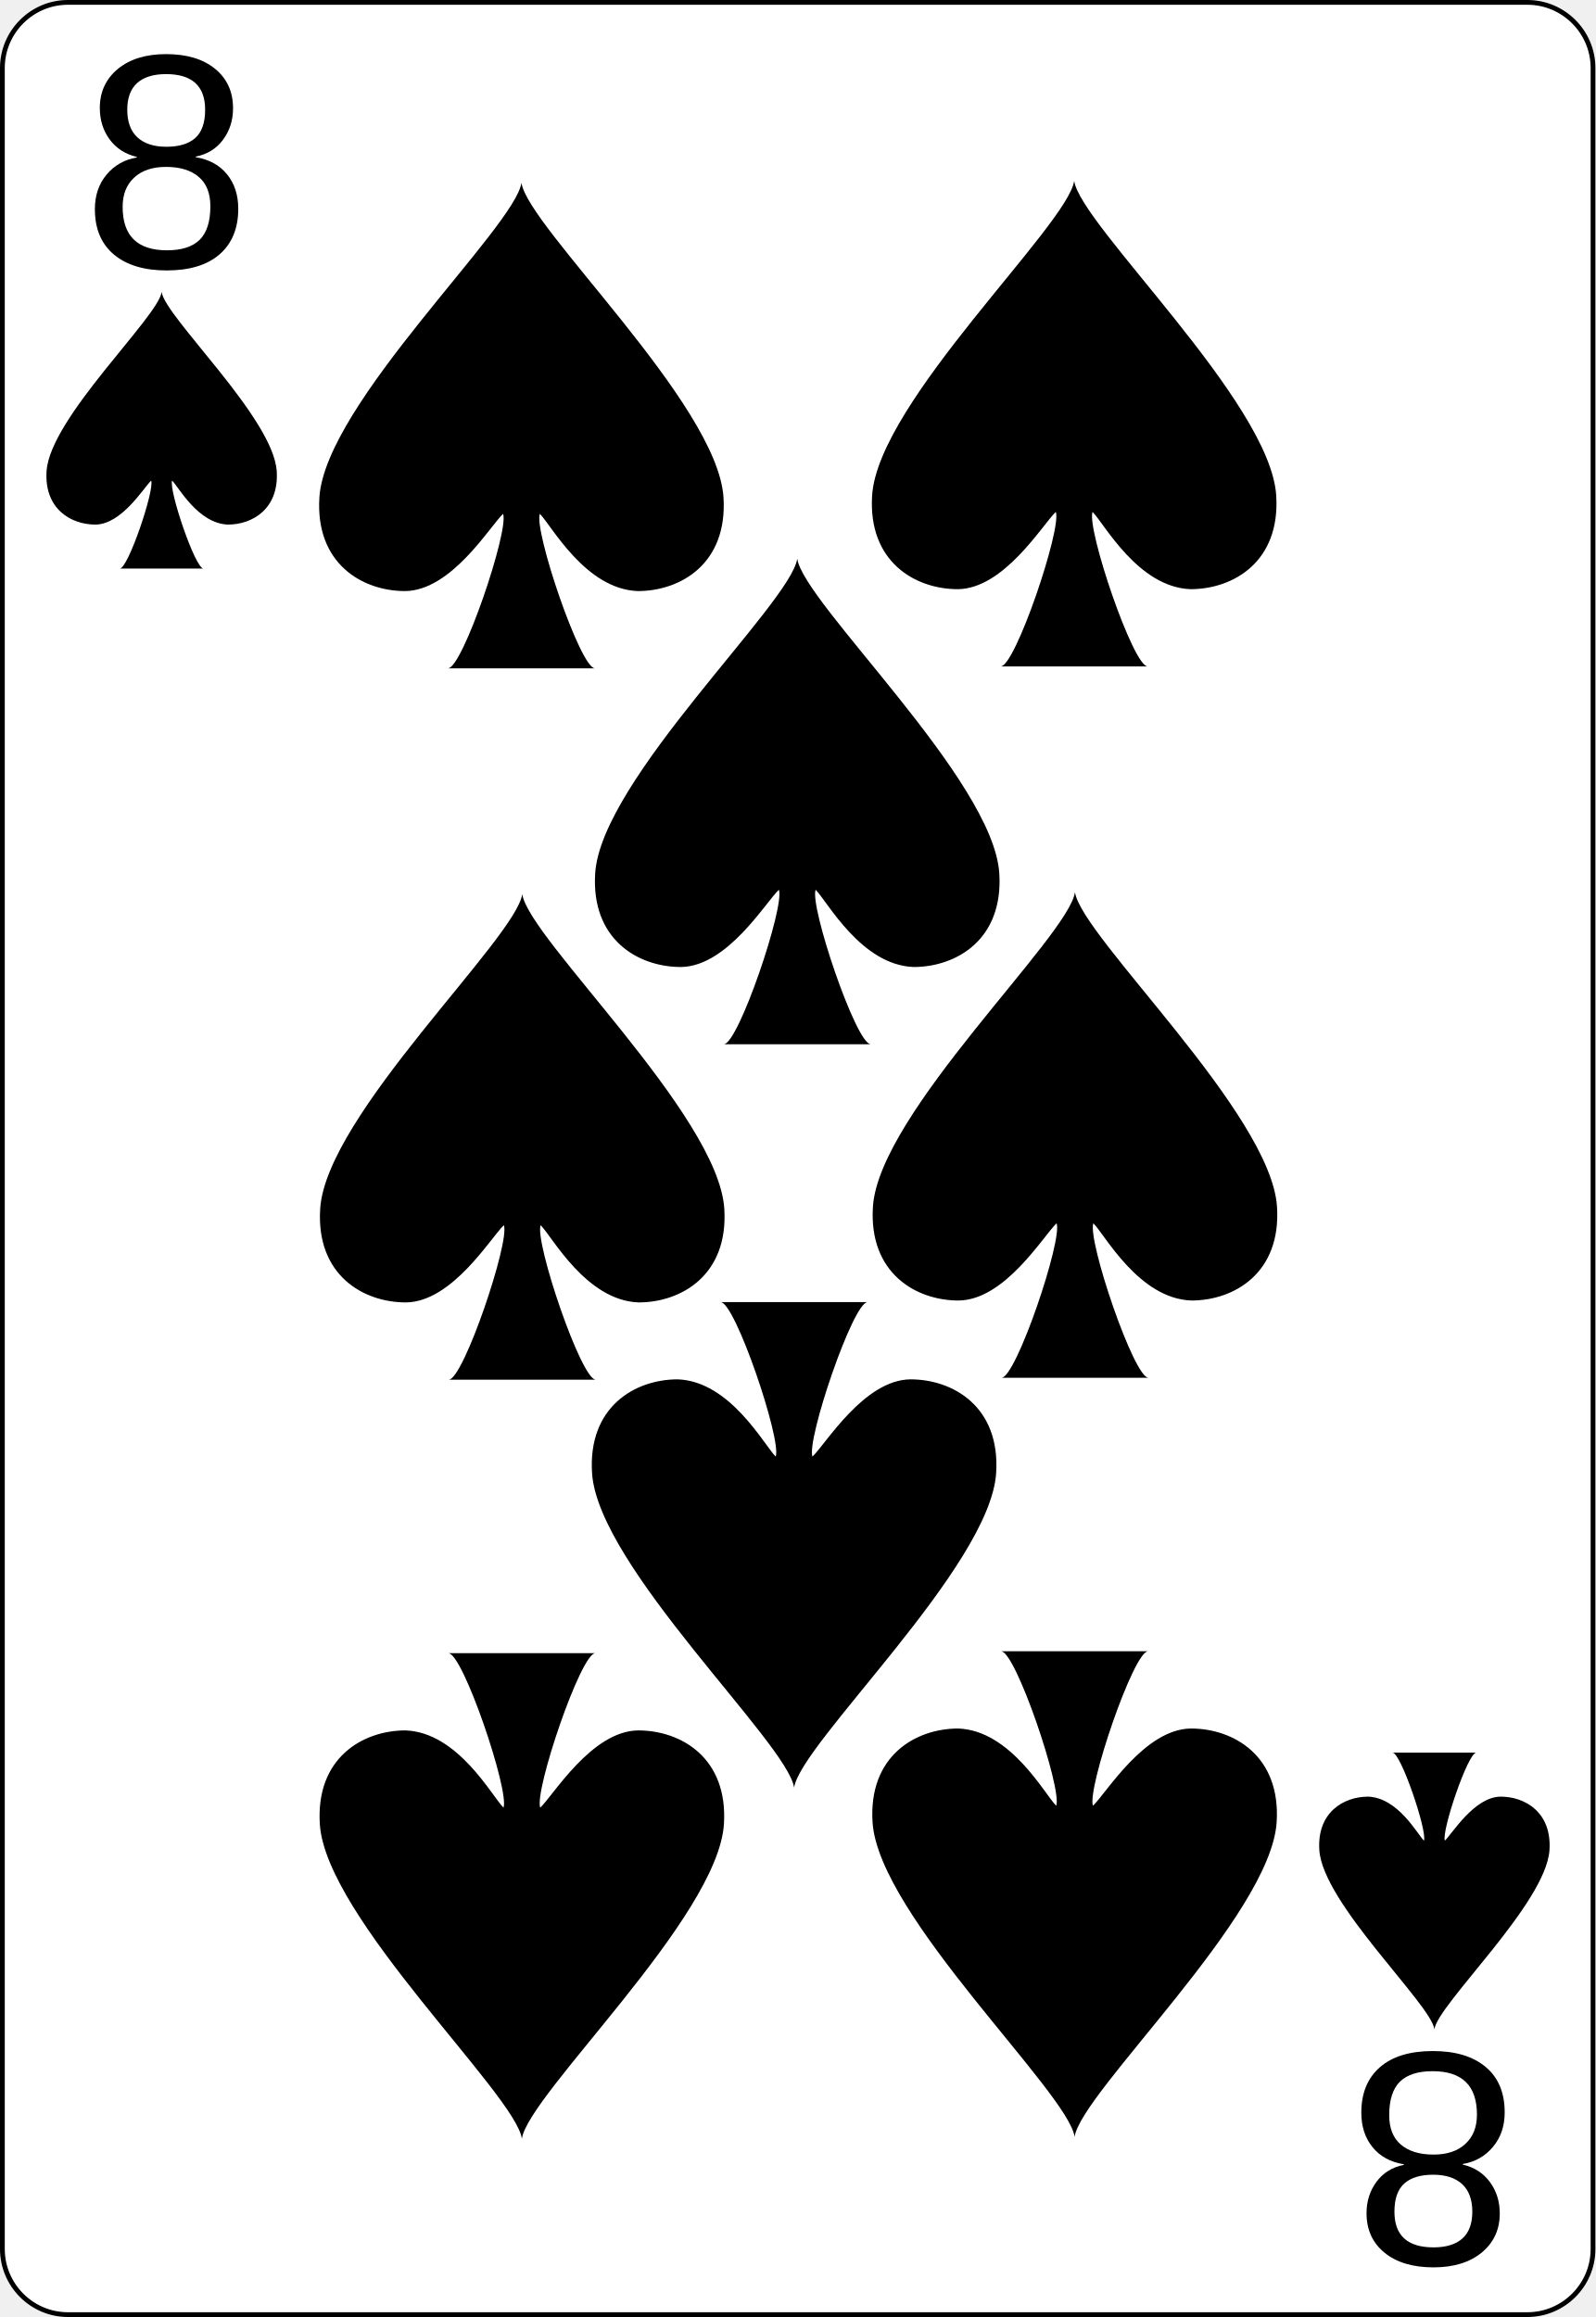
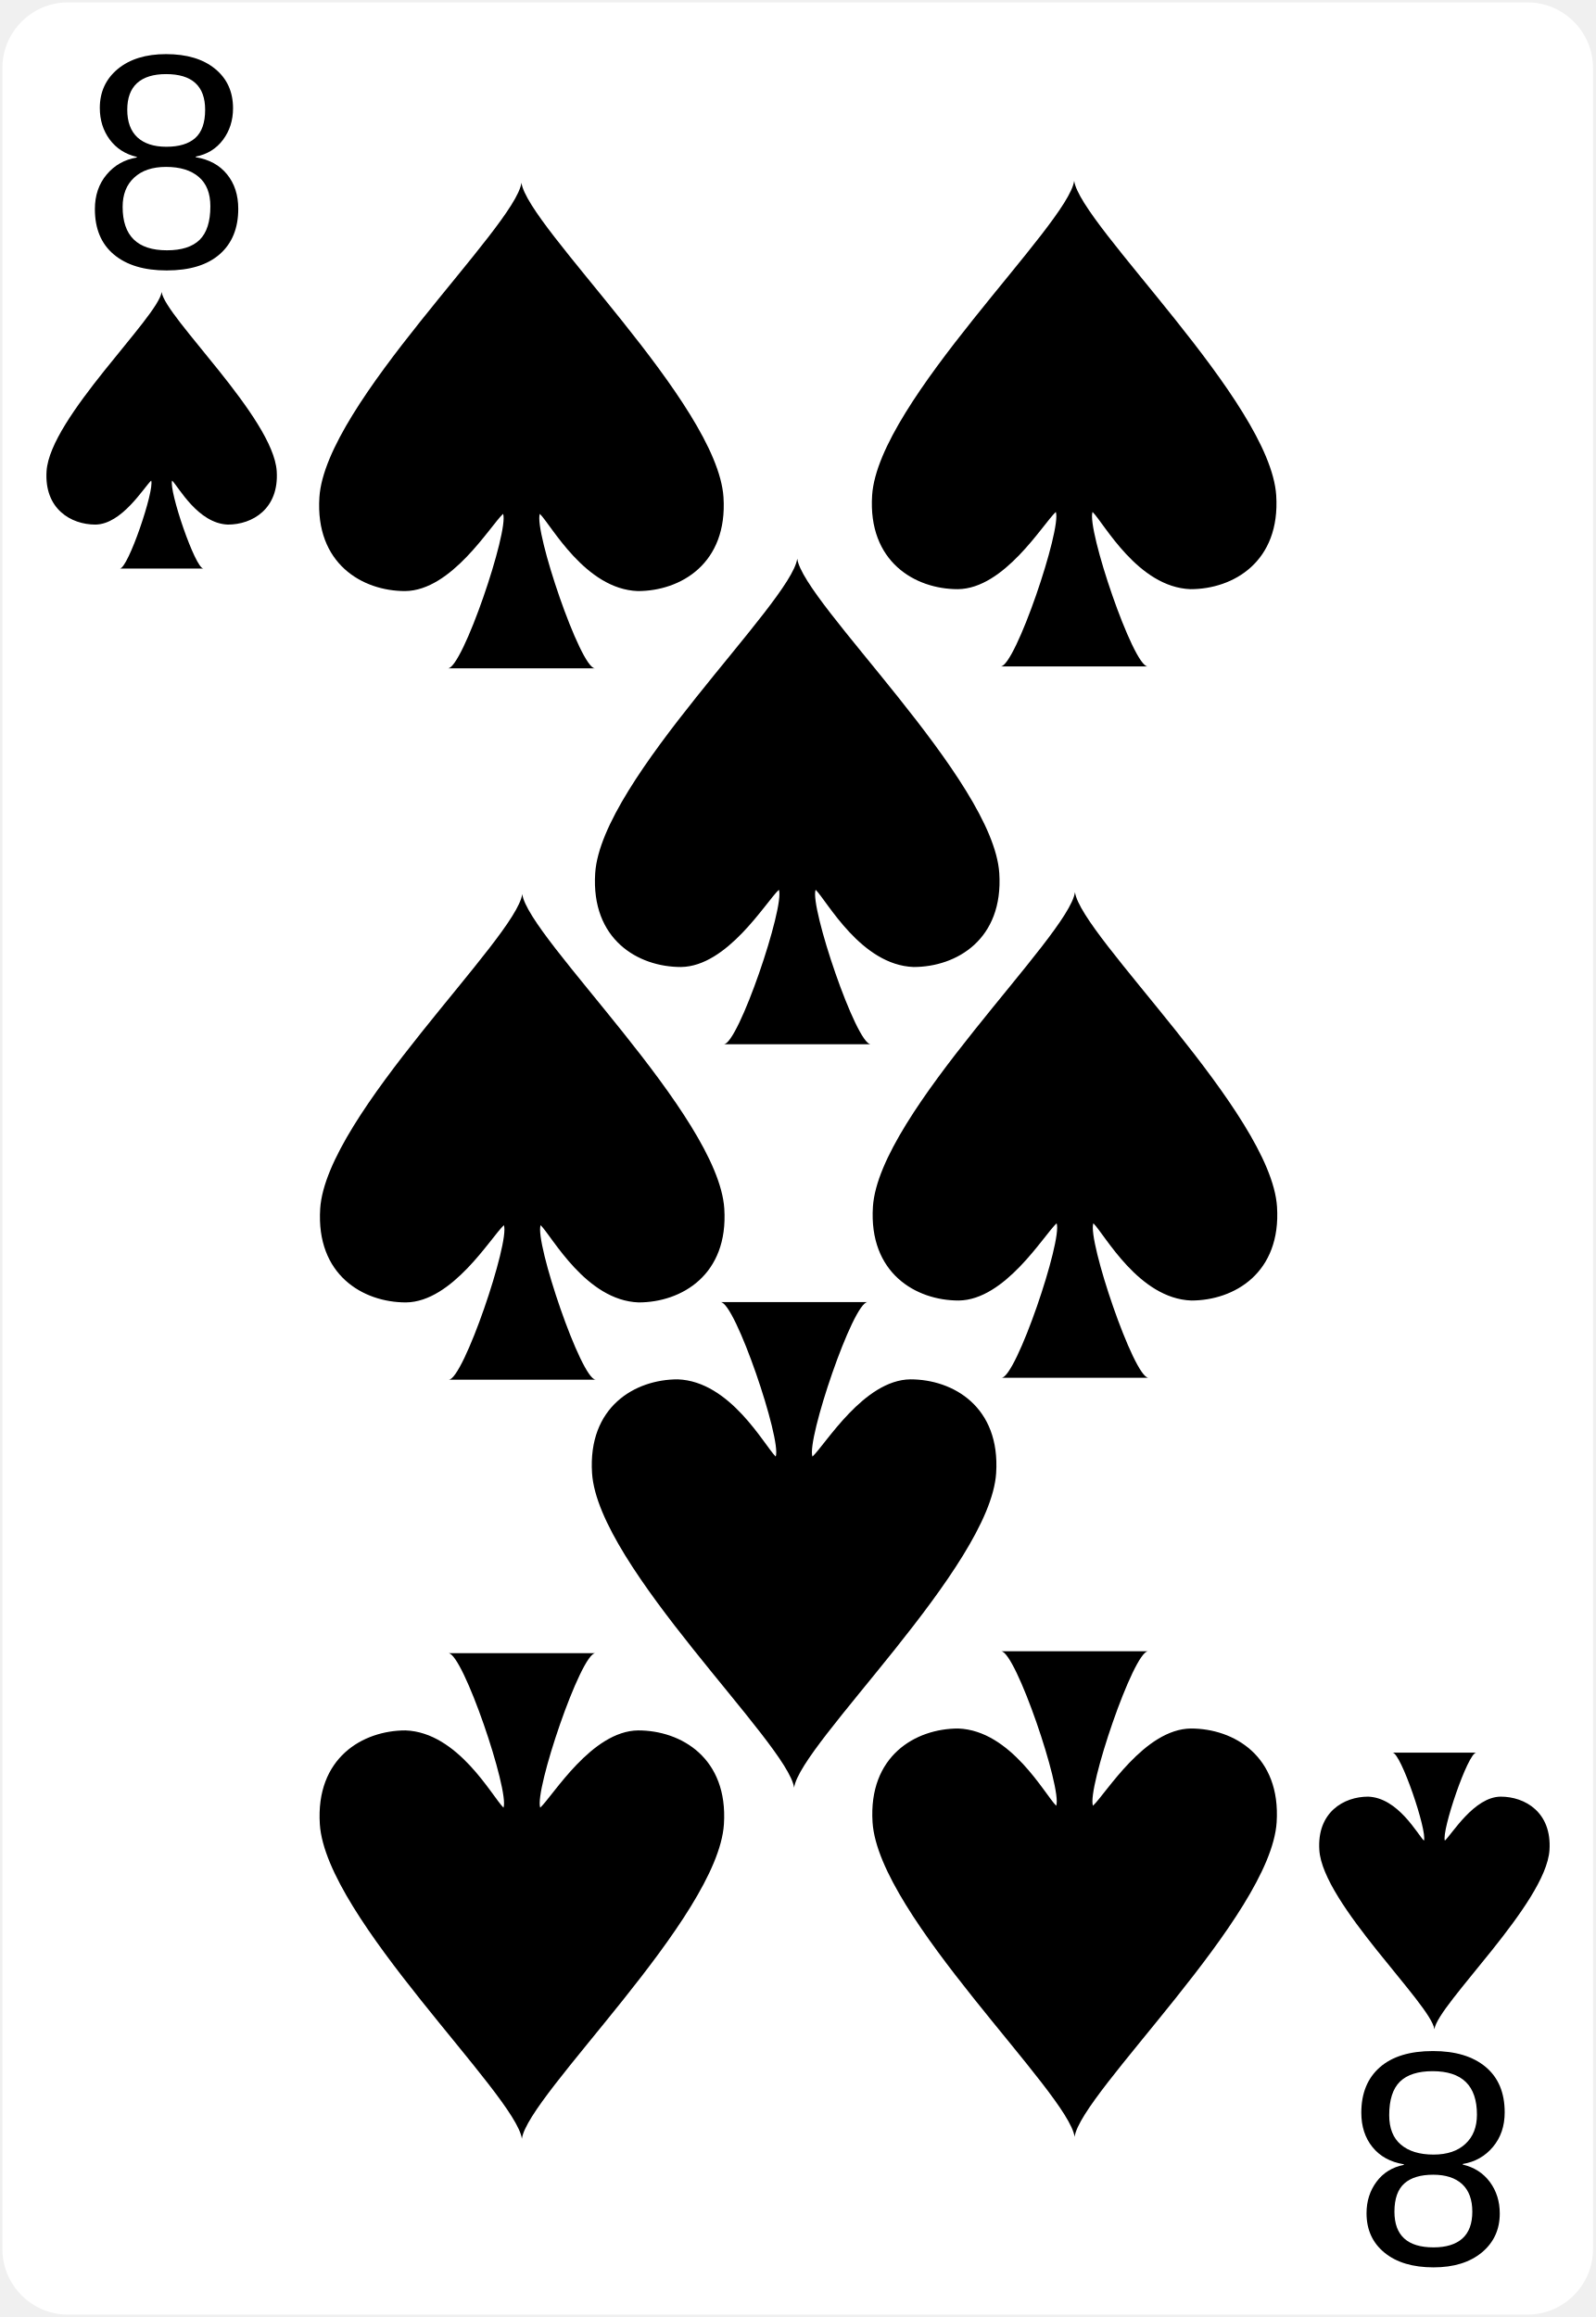
<svg xmlns="http://www.w3.org/2000/svg" width="167.087pt" height="242.667pt" viewBox="0 0 167.087 242.667" xml:space="preserve" id="svg2" version="1.1">
  <defs id="defs41" />
-   <g id="Layer_x0020_1" style="fill-rule:nonzero;clip-rule:nonzero;stroke:#000000;stroke-miterlimit:4;">
-     <path style="fill:#FFFFFF;stroke-width:0.5;" d="M166.837,235.548c0,3.777-3.087,6.869-6.871,6.869H7.111c-3.775,0-6.861-3.092-6.861-6.869V7.12C0.25,3.343,3.336,0.25,7.111,0.25h152.855    c3.784,0,6.871,3.093,6.871,6.87v228.428z" id="path5" />
+   <g id="Layer_x0020_1" style="fill-rule:nonzero;clip-rule:nonzero;stroke:none;stroke-miterlimit:4;">
+     <path style="fill:#FFFFFF;stroke:none;" d="M166.837,235.548c0,3.777-3.087,6.869-6.871,6.869H7.111c-3.775,0-6.861-3.092-6.861-6.869V7.12C0.25,3.343,3.336,0.25,7.111,0.25h152.855    c3.784,0,6.871,3.093,6.871,6.87v228.428z" id="path5" />
    <g style="stroke:none;" id="g7">
      <g id="g9">
				
			</g>
    </g>
    <g id="g15">
			
		</g>
    <g id="g19">
			
		</g>
    <g style="stroke:none;" id="g23">
      <g id="g25">
				
			</g>
    </g>
    <g style="stroke:none;" id="g31">
      <g id="g33">
				
			</g>
    </g>
  </g>
  <text xml:space="preserve" style="font-size:32px;font-style:normal;font-weight:normal;line-height:125%;letter-spacing:0px;word-spacing:0px;fill:#000000;fill-opacity:1;stroke:none;font-family:Bitstream Vera Sans" x="8.547" y="28.013" id="text3788">
    <tspan id="tspan3790" x="8.547" y="28.013" style="font-style:normal;font-variant:normal;font-weight:normal;font-stretch:normal;font-family:Arial;-inkscape-font-specification:Arial">8</tspan>
  </text>
  <g transform="matrix(1.508595,0,0,1.379325,16.9291,45.0659)" id="layer1-7">
    <path id="sl" d="M 7.989,3.103 C 7.747,-0.954 0.242,-8.59 0,-10.5 c -0.242,1.909 -7.747,9.545 -7.989,13.603 -0.169,2.868 1.695,4.057 3.39,4.057 1.835,-0.022 3.351,-2.801 3.873,-3.341 0.242,0.716 -1.603,6.682 -2.179,6.682 l 5.811,0 C 2.33,10.501 0.485,4.535 0.727,3.819 1.184,4.315 2.524,7.077 4.601,7.16 6.295,7.159 8.158,5.971 7.989,3.103 z" style="fill:#000000" />
  </g>
  <g transform="matrix(2.648679,0,0,2.421718,54.61089,44.566)" id="layer1-7-88">
    <path id="sl-4" d="M 7.989,3.103 C 7.747,-0.954 0.242,-8.59 0,-10.5 c -0.242,1.909 -7.747,9.545 -7.989,13.603 -0.169,2.868 1.695,4.057 3.39,4.057 1.835,-0.022 3.351,-2.801 3.873,-3.341 0.242,0.716 -1.603,6.682 -2.179,6.682 l 5.811,0 C 2.33,10.501 0.485,4.535 0.727,3.819 1.184,4.315 2.524,7.077 4.601,7.16 6.295,7.159 8.158,5.971 7.989,3.103 z" style="fill:#000000" />
  </g>
  <text xml:space="preserve" style="font-size:32px;font-style:normal;font-weight:normal;line-height:125%;letter-spacing:0px;word-spacing:0px;fill:#000000;fill-opacity:1;stroke:none;font-family:Bitstream Vera Sans" x="-158.978" y="-215.124" id="text3788-7" transform="scale(-1,-1)">
    <tspan id="tspan3790-6" x="-158.978" y="-215.124" style="font-style:normal;font-variant:normal;font-weight:normal;font-stretch:normal;font-family:Arial;-inkscape-font-specification:Arial">8</tspan>
  </text>
  <g transform="matrix(-1.508595,0,0,-1.379325,150.2251,198.0441)" id="layer1-7-3">
    <path id="sl-1" d="M 7.989,3.103 C 7.747,-0.954 0.242,-8.59 0,-10.5 c -0.242,1.909 -7.747,9.545 -7.989,13.603 -0.169,2.868 1.695,4.057 3.39,4.057 1.835,-0.022 3.351,-2.801 3.873,-3.341 0.242,0.716 -1.603,6.682 -2.179,6.682 l 5.811,0 C 2.33,10.501 0.485,4.535 0.727,3.819 1.184,4.315 2.524,7.077 4.601,7.16 6.295,7.159 8.158,5.971 7.989,3.103 z" style="fill:#000000" />
  </g>
  <g transform="matrix(-2.648679,0,0,-2.421718,54.65613,198.5713)" id="layer1-7-88-7">
    <path id="sl-4-5" d="M 7.989,3.103 C 7.747,-0.954 0.242,-8.59 0,-10.5 c -0.242,1.909 -7.747,9.545 -7.989,13.603 -0.169,2.868 1.695,4.057 3.39,4.057 1.835,-0.022 3.351,-2.801 3.873,-3.341 0.242,0.716 -1.603,6.682 -2.179,6.682 l 5.811,0 C 2.33,10.501 0.485,4.535 0.727,3.819 1.184,4.315 2.524,7.077 4.601,7.16 6.295,7.159 8.158,5.971 7.989,3.103 z" style="fill:#000000" />
  </g>
  <g transform="matrix(2.648679,0,0,2.421718,54.6947,119.0673)" id="layer1-7-88-6">
    <path id="sl-4-8" d="M 7.989,3.103 C 7.747,-0.954 0.242,-8.59 0,-10.5 c -0.242,1.909 -7.747,9.545 -7.989,13.603 -0.169,2.868 1.695,4.057 3.39,4.057 1.835,-0.022 3.351,-2.801 3.873,-3.341 0.242,0.716 -1.603,6.682 -2.179,6.682 l 5.811,0 C 2.33,10.501 0.485,4.535 0.727,3.819 1.184,4.315 2.524,7.077 4.601,7.16 6.295,7.159 8.158,5.971 7.989,3.103 z" style="fill:#000000" />
  </g>
  <g transform="matrix(2.648679,0,0,2.421718,112.4978,44.36691)" id="layer1-7-88-68">
    <path id="sl-4-84" d="M 7.989,3.103 C 7.747,-0.954 0.242,-8.59 0,-10.5 c -0.242,1.909 -7.747,9.545 -7.989,13.603 -0.169,2.868 1.695,4.057 3.39,4.057 1.835,-0.022 3.351,-2.801 3.873,-3.341 0.242,0.716 -1.603,6.682 -2.179,6.682 l 5.811,0 C 2.33,10.501 0.485,4.535 0.727,3.819 1.184,4.315 2.524,7.077 4.601,7.16 6.295,7.159 8.158,5.971 7.989,3.103 z" style="fill:#000000" />
  </g>
  <g transform="matrix(-2.648679,0,0,-2.421718,112.543,198.3722)" id="layer1-7-88-7-3">
    <path id="sl-4-5-1" d="M 7.989,3.103 C 7.747,-0.954 0.242,-8.59 0,-10.5 c -0.242,1.909 -7.747,9.545 -7.989,13.603 -0.169,2.868 1.695,4.057 3.39,4.057 1.835,-0.022 3.351,-2.801 3.873,-3.341 0.242,0.716 -1.603,6.682 -2.179,6.682 l 5.811,0 C 2.33,10.501 0.485,4.535 0.727,3.819 1.184,4.315 2.524,7.077 4.601,7.16 6.295,7.159 8.158,5.971 7.989,3.103 z" style="fill:#000000" />
  </g>
  <g transform="matrix(2.648679,0,0,2.421718,112.5816,118.8682)" id="layer1-7-88-6-4">
    <path id="sl-4-8-9" d="M 7.989,3.103 C 7.747,-0.954 0.242,-8.59 0,-10.5 c -0.242,1.909 -7.747,9.545 -7.989,13.603 -0.169,2.868 1.695,4.057 3.39,4.057 1.835,-0.022 3.351,-2.801 3.873,-3.341 0.242,0.716 -1.603,6.682 -2.179,6.682 l 5.811,0 C 2.33,10.501 0.485,4.535 0.727,3.819 1.184,4.315 2.524,7.077 4.601,7.16 6.295,7.159 8.158,5.971 7.989,3.103 z" style="fill:#000000" />
  </g>
  <g transform="matrix(2.648679,0,0,2.421718,83.4947,83.93795)" id="layer1-7-88-688">
    <path id="sl-4-4" d="M 7.989,3.103 C 7.747,-0.954 0.242,-8.59 0,-10.5 c -0.242,1.909 -7.747,9.545 -7.989,13.603 -0.169,2.868 1.695,4.057 3.39,4.057 1.835,-0.022 3.351,-2.801 3.873,-3.341 0.242,0.716 -1.603,6.682 -2.179,6.682 l 5.811,0 C 2.33,10.501 0.485,4.535 0.727,3.819 1.184,4.315 2.524,7.077 4.601,7.16 6.295,7.159 8.158,5.971 7.989,3.103 z" style="fill:#000000" />
  </g>
  <g transform="matrix(-2.648679,0,0,-2.421718,83.16599,161.8032)" id="layer1-7-88-688-6">
    <path id="sl-4-4-8" d="M 7.989,3.103 C 7.747,-0.954 0.242,-8.59 0,-10.5 c -0.242,1.909 -7.747,9.545 -7.989,13.603 -0.169,2.868 1.695,4.057 3.39,4.057 1.835,-0.022 3.351,-2.801 3.873,-3.341 0.242,0.716 -1.603,6.682 -2.179,6.682 l 5.811,0 C 2.33,10.501 0.485,4.535 0.727,3.819 1.184,4.315 2.524,7.077 4.601,7.16 6.295,7.159 8.158,5.971 7.989,3.103 z" style="fill:#000000" />
  </g>
</svg>
